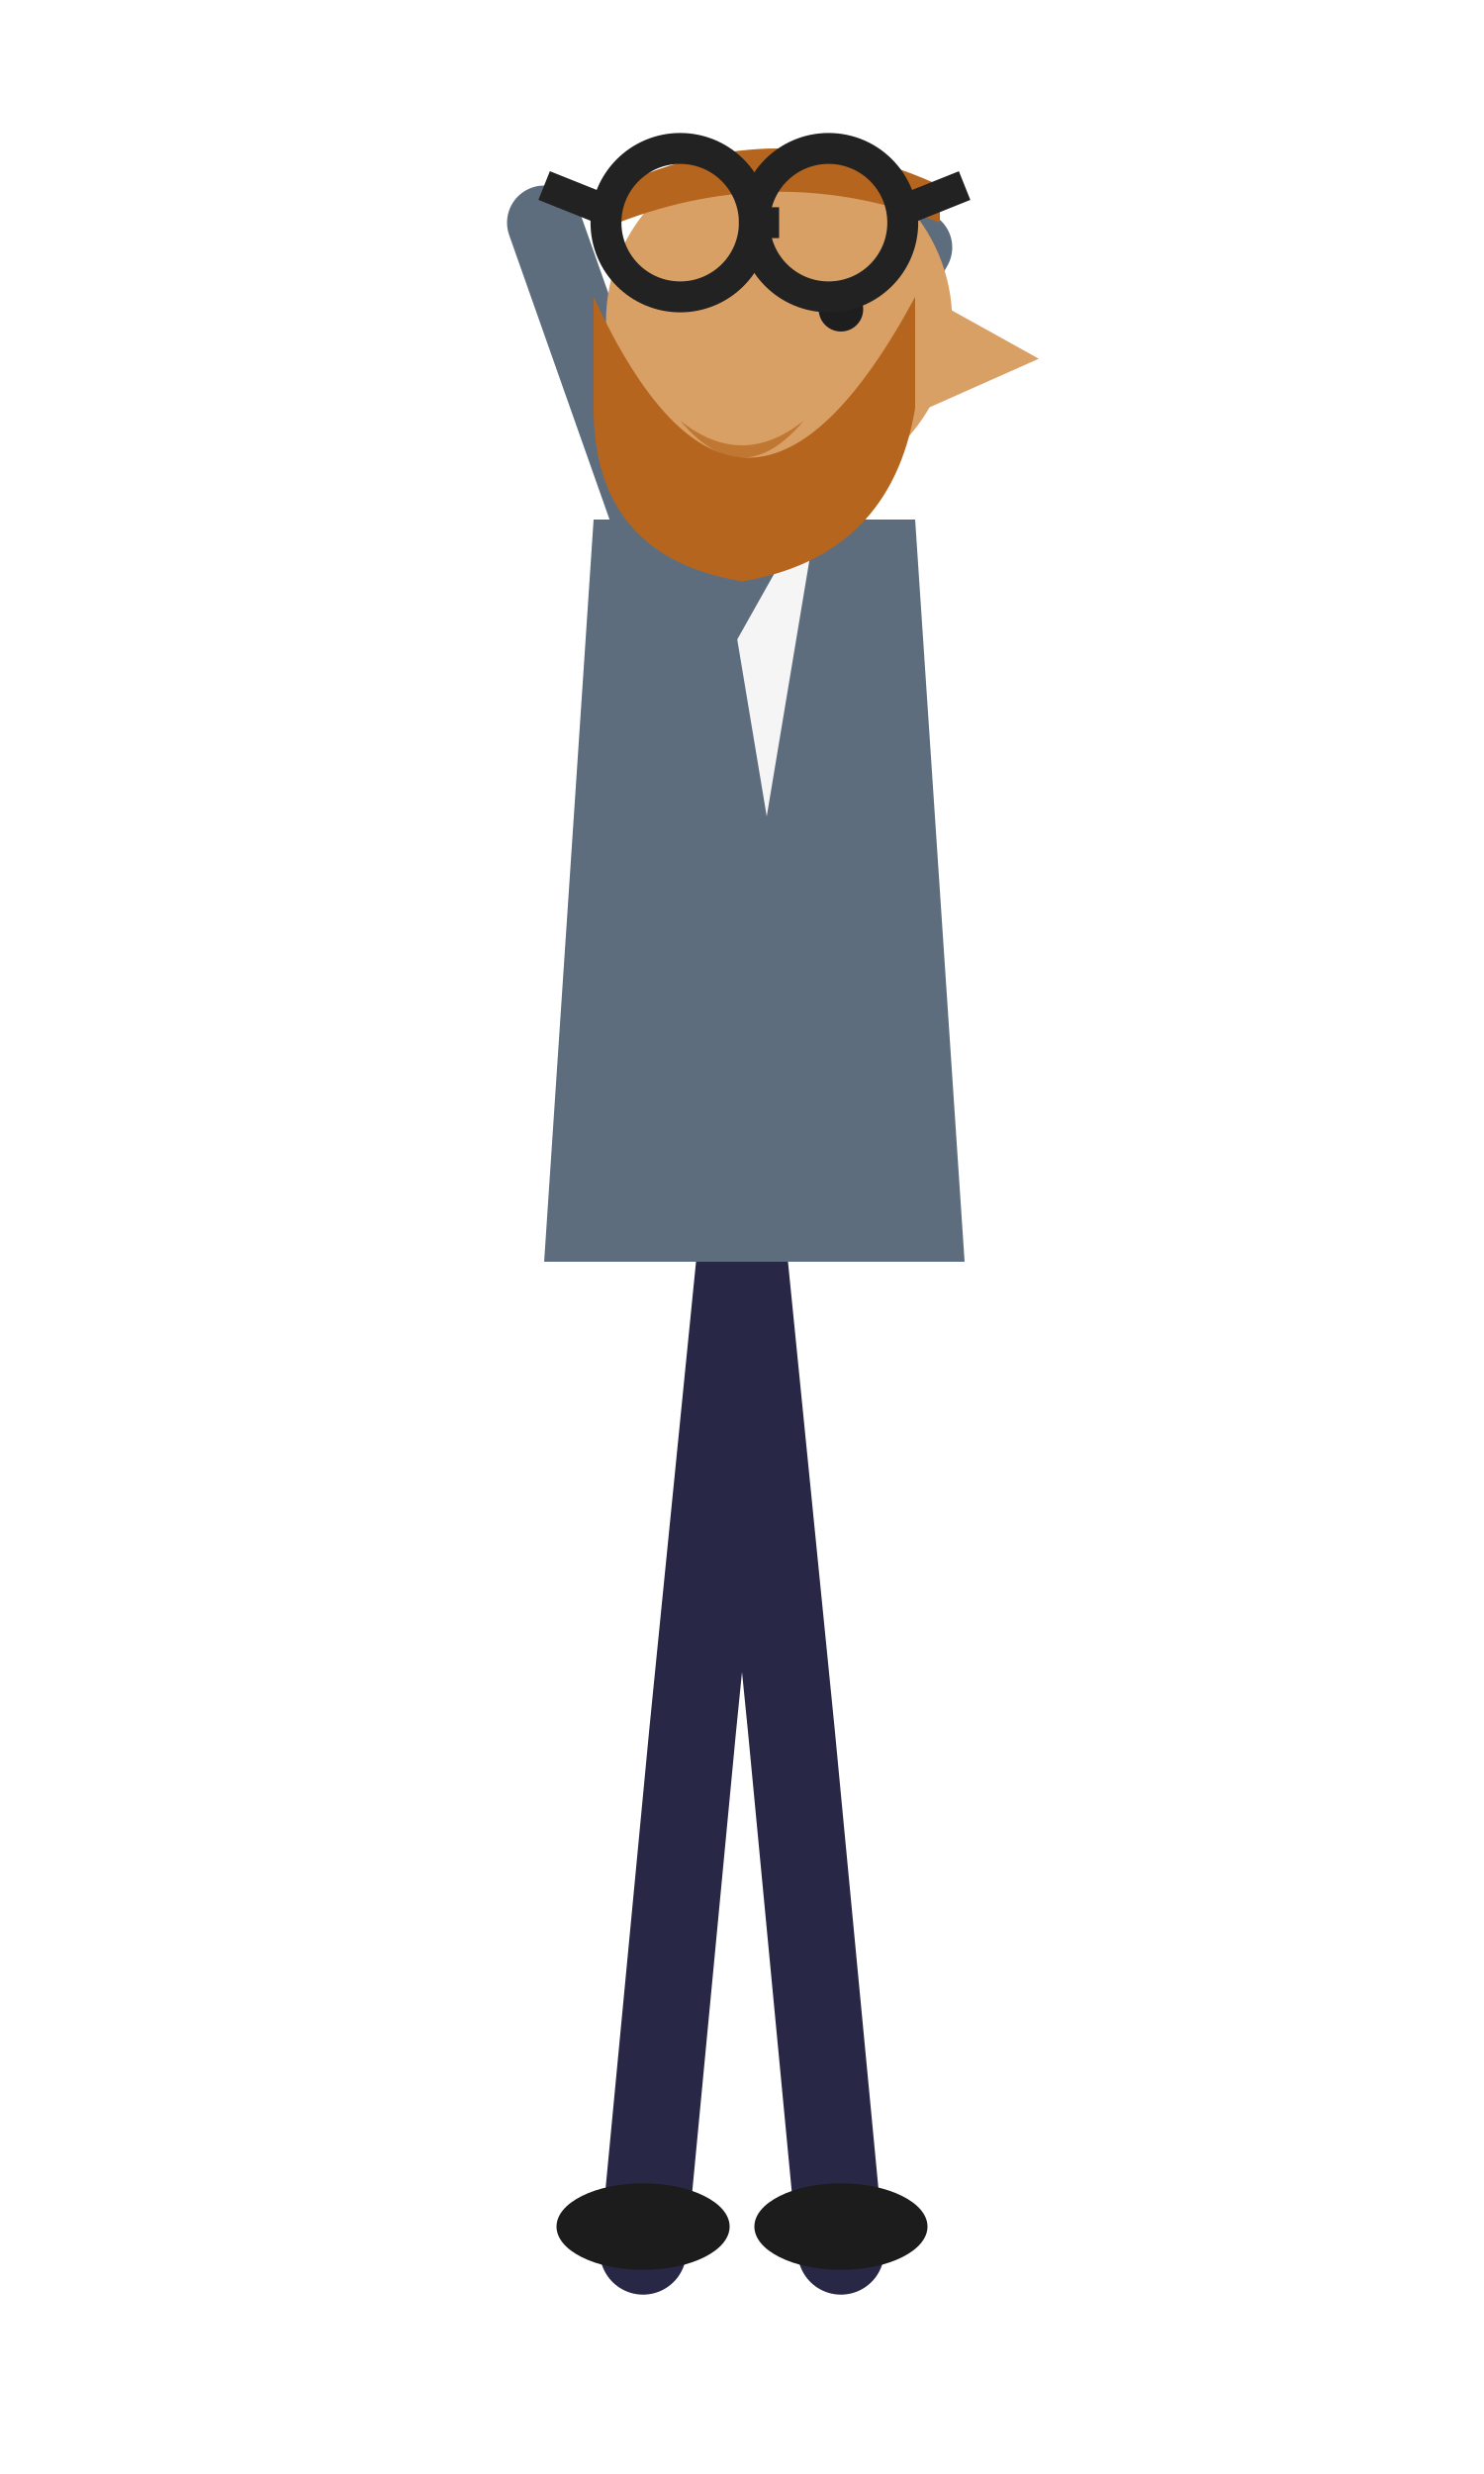
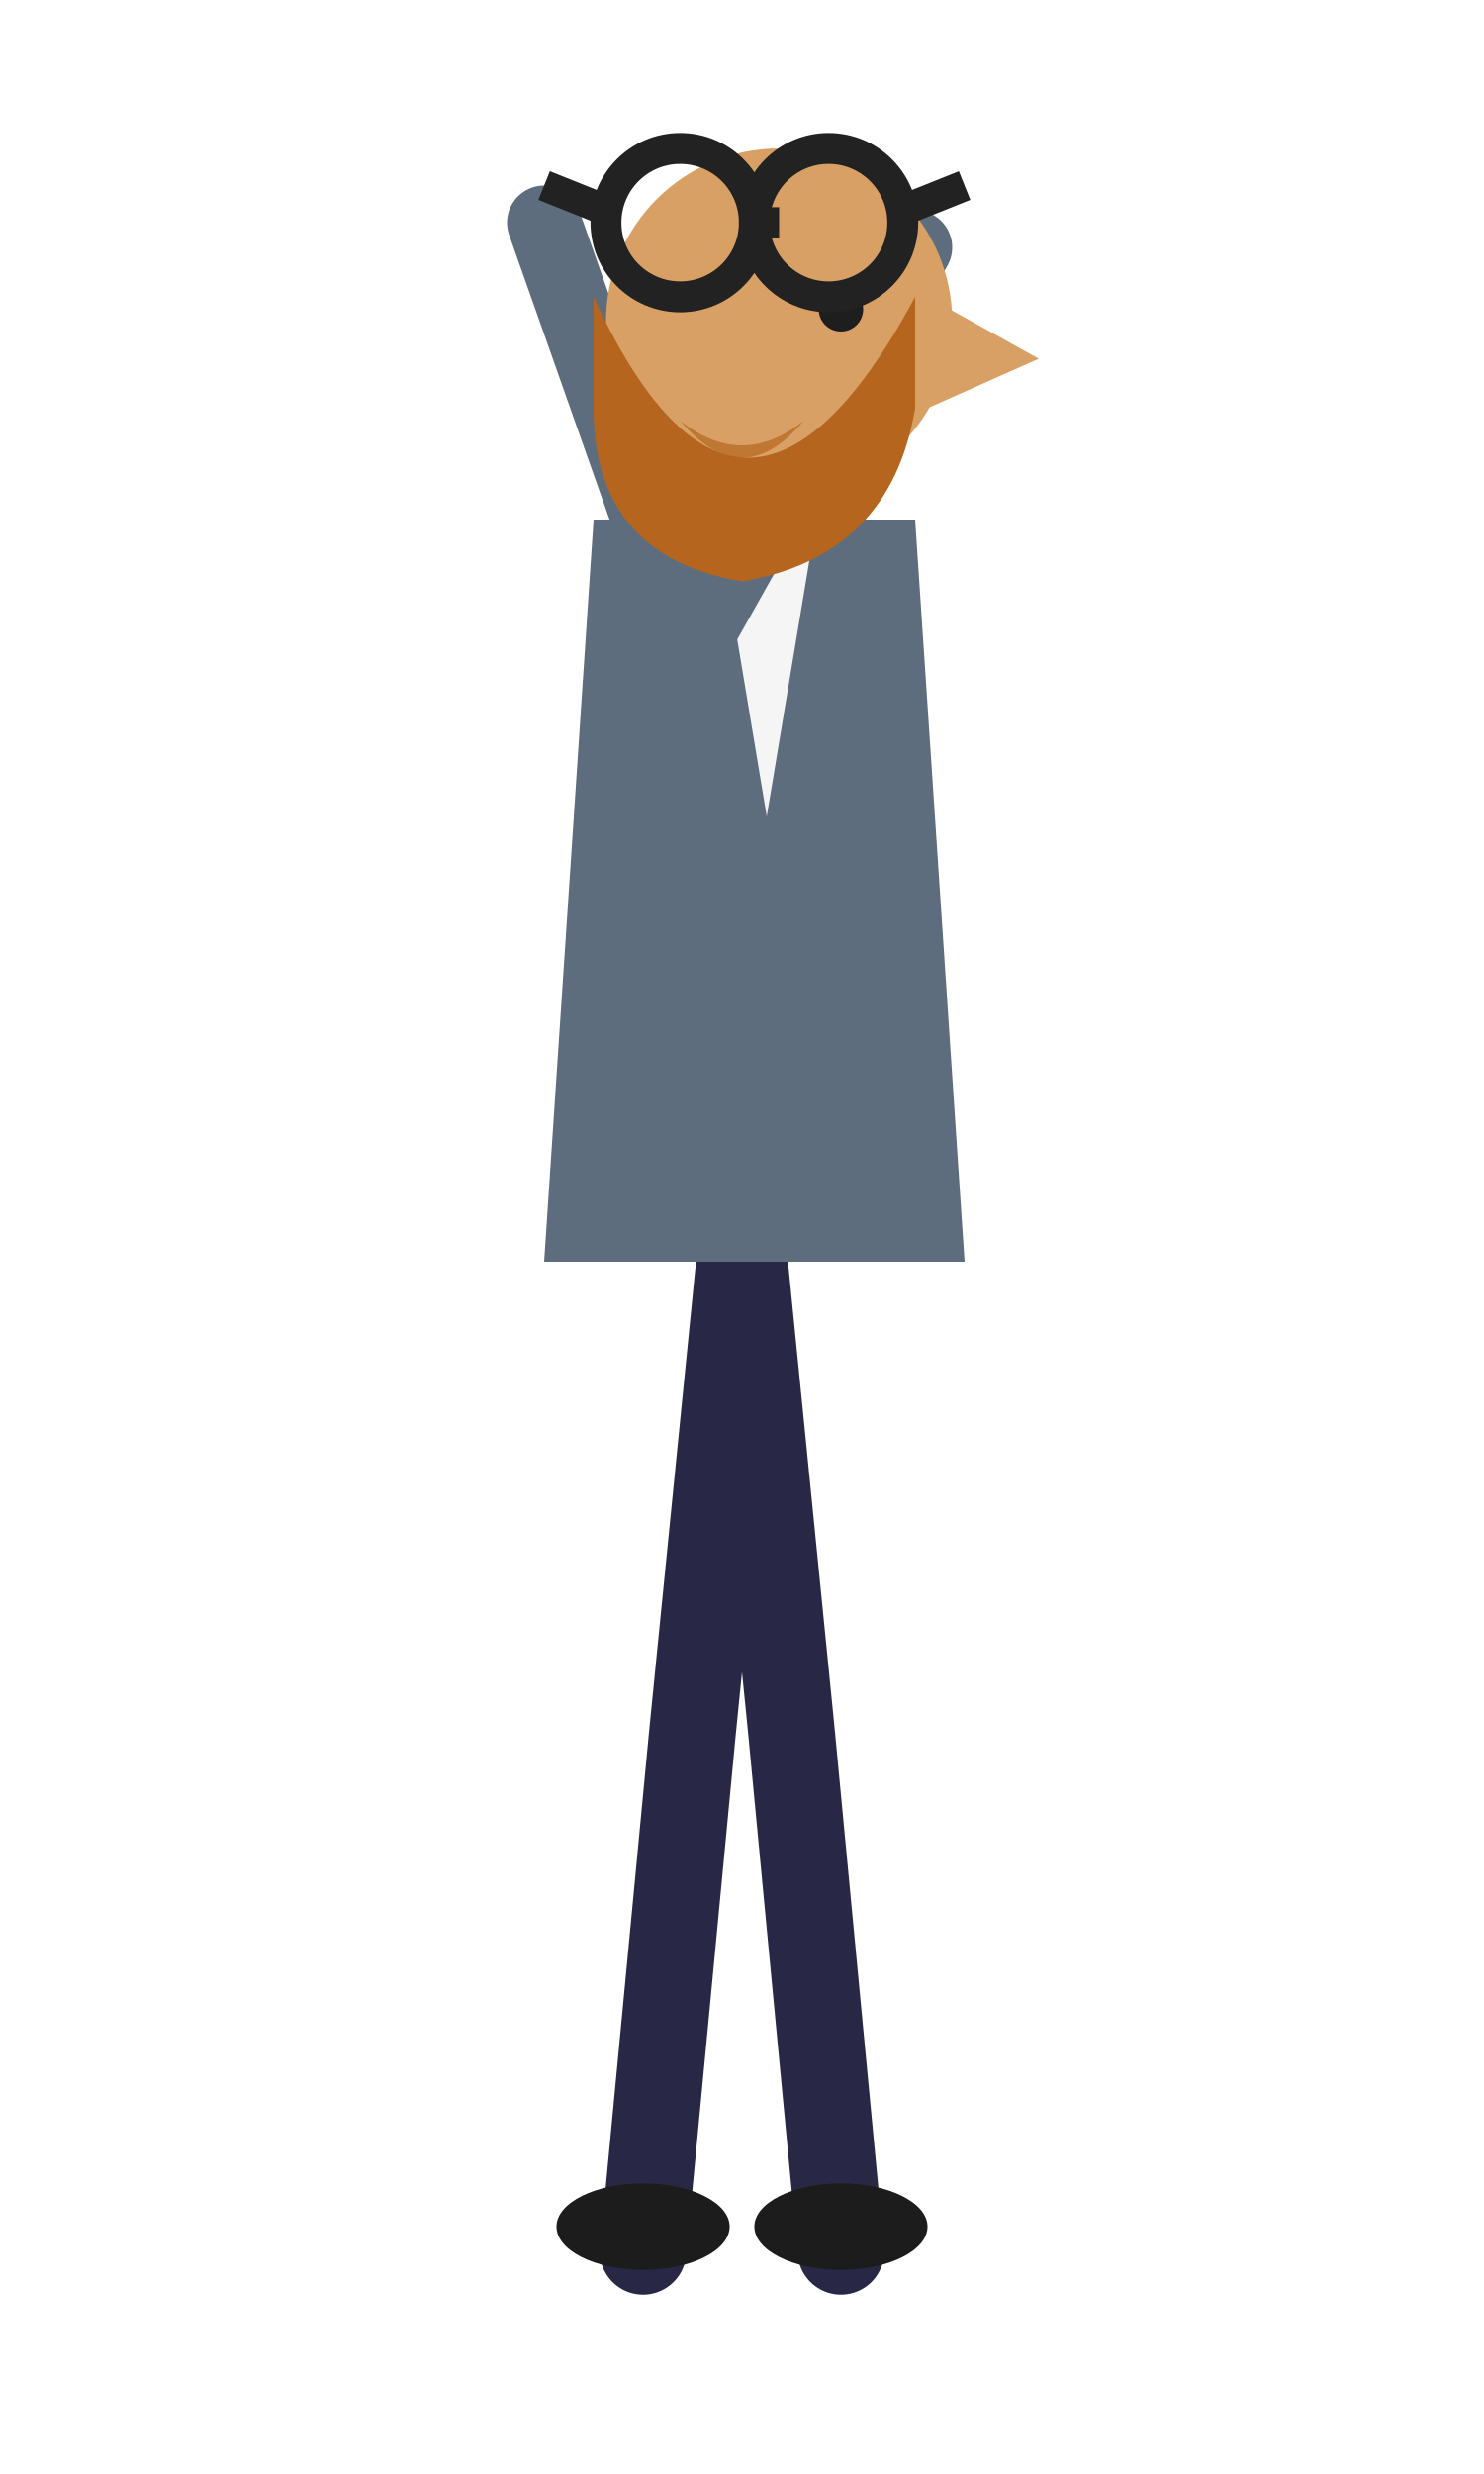
<svg xmlns="http://www.w3.org/2000/svg" viewBox="0 0 120 200" width="120" height="200">
  <g stroke="#282846" stroke-width="7" stroke-linecap="round" fill="none" stroke-linejoin="round">
    <path d="M60 100 L64 140 L68 182 M60 100 L56 140 L52 182" />
  </g>
  <ellipse cx="68" cy="180" rx="7" ry="3.5" fill="#1c1c1c" />
  <ellipse cx="52" cy="180" rx="7" ry="3.5" fill="#1c1c1c" />
  <path d="M48 42 L74 42 L78 102 L44 102 Z" fill="#5d6d7e" />
  <path d="M58 42 L66 42 L62 66 Z" fill="#f5f5f5" />
  <g stroke="#5d6d7e" stroke-width="6" stroke-linecap="round" fill="none">
    <path d="M56 52 L44 18 M56 52 L74 20" />
  </g>
  <circle cx="63" cy="26" r="14" fill="#d9a066" />
  <path d="M75 24 L84 29 L75 33 Z" fill="#d9a066" />
-   <path d="M50 15 Q63 9 76 15 L76 18 Q63 13 50 18 Z" fill="#b5651d" />
+   <path d="" fill="#b5651d" />
  <circle cx="68" cy="25" r="1.8" fill="#1e1e1e" />
  <g stroke="#222" stroke-width="2.5" fill="none">
    <circle cx="55" cy="18" r="6" />
    <circle cx="67" cy="18" r="6" />
    <path d="M61 18 L63 18 M49 17 L44 15 M73 17 L78 15" />
  </g>
  <path d="M48 24 Q60 50 74 24 L74 33 Q72 45 60 47 Q48 45 48 33 Z" fill="#b5651d" />
  <path d="M55 34 Q60 38 65 34 Q60 40 55 34 Z" fill="#b5651d" opacity="0.7" />
</svg>
